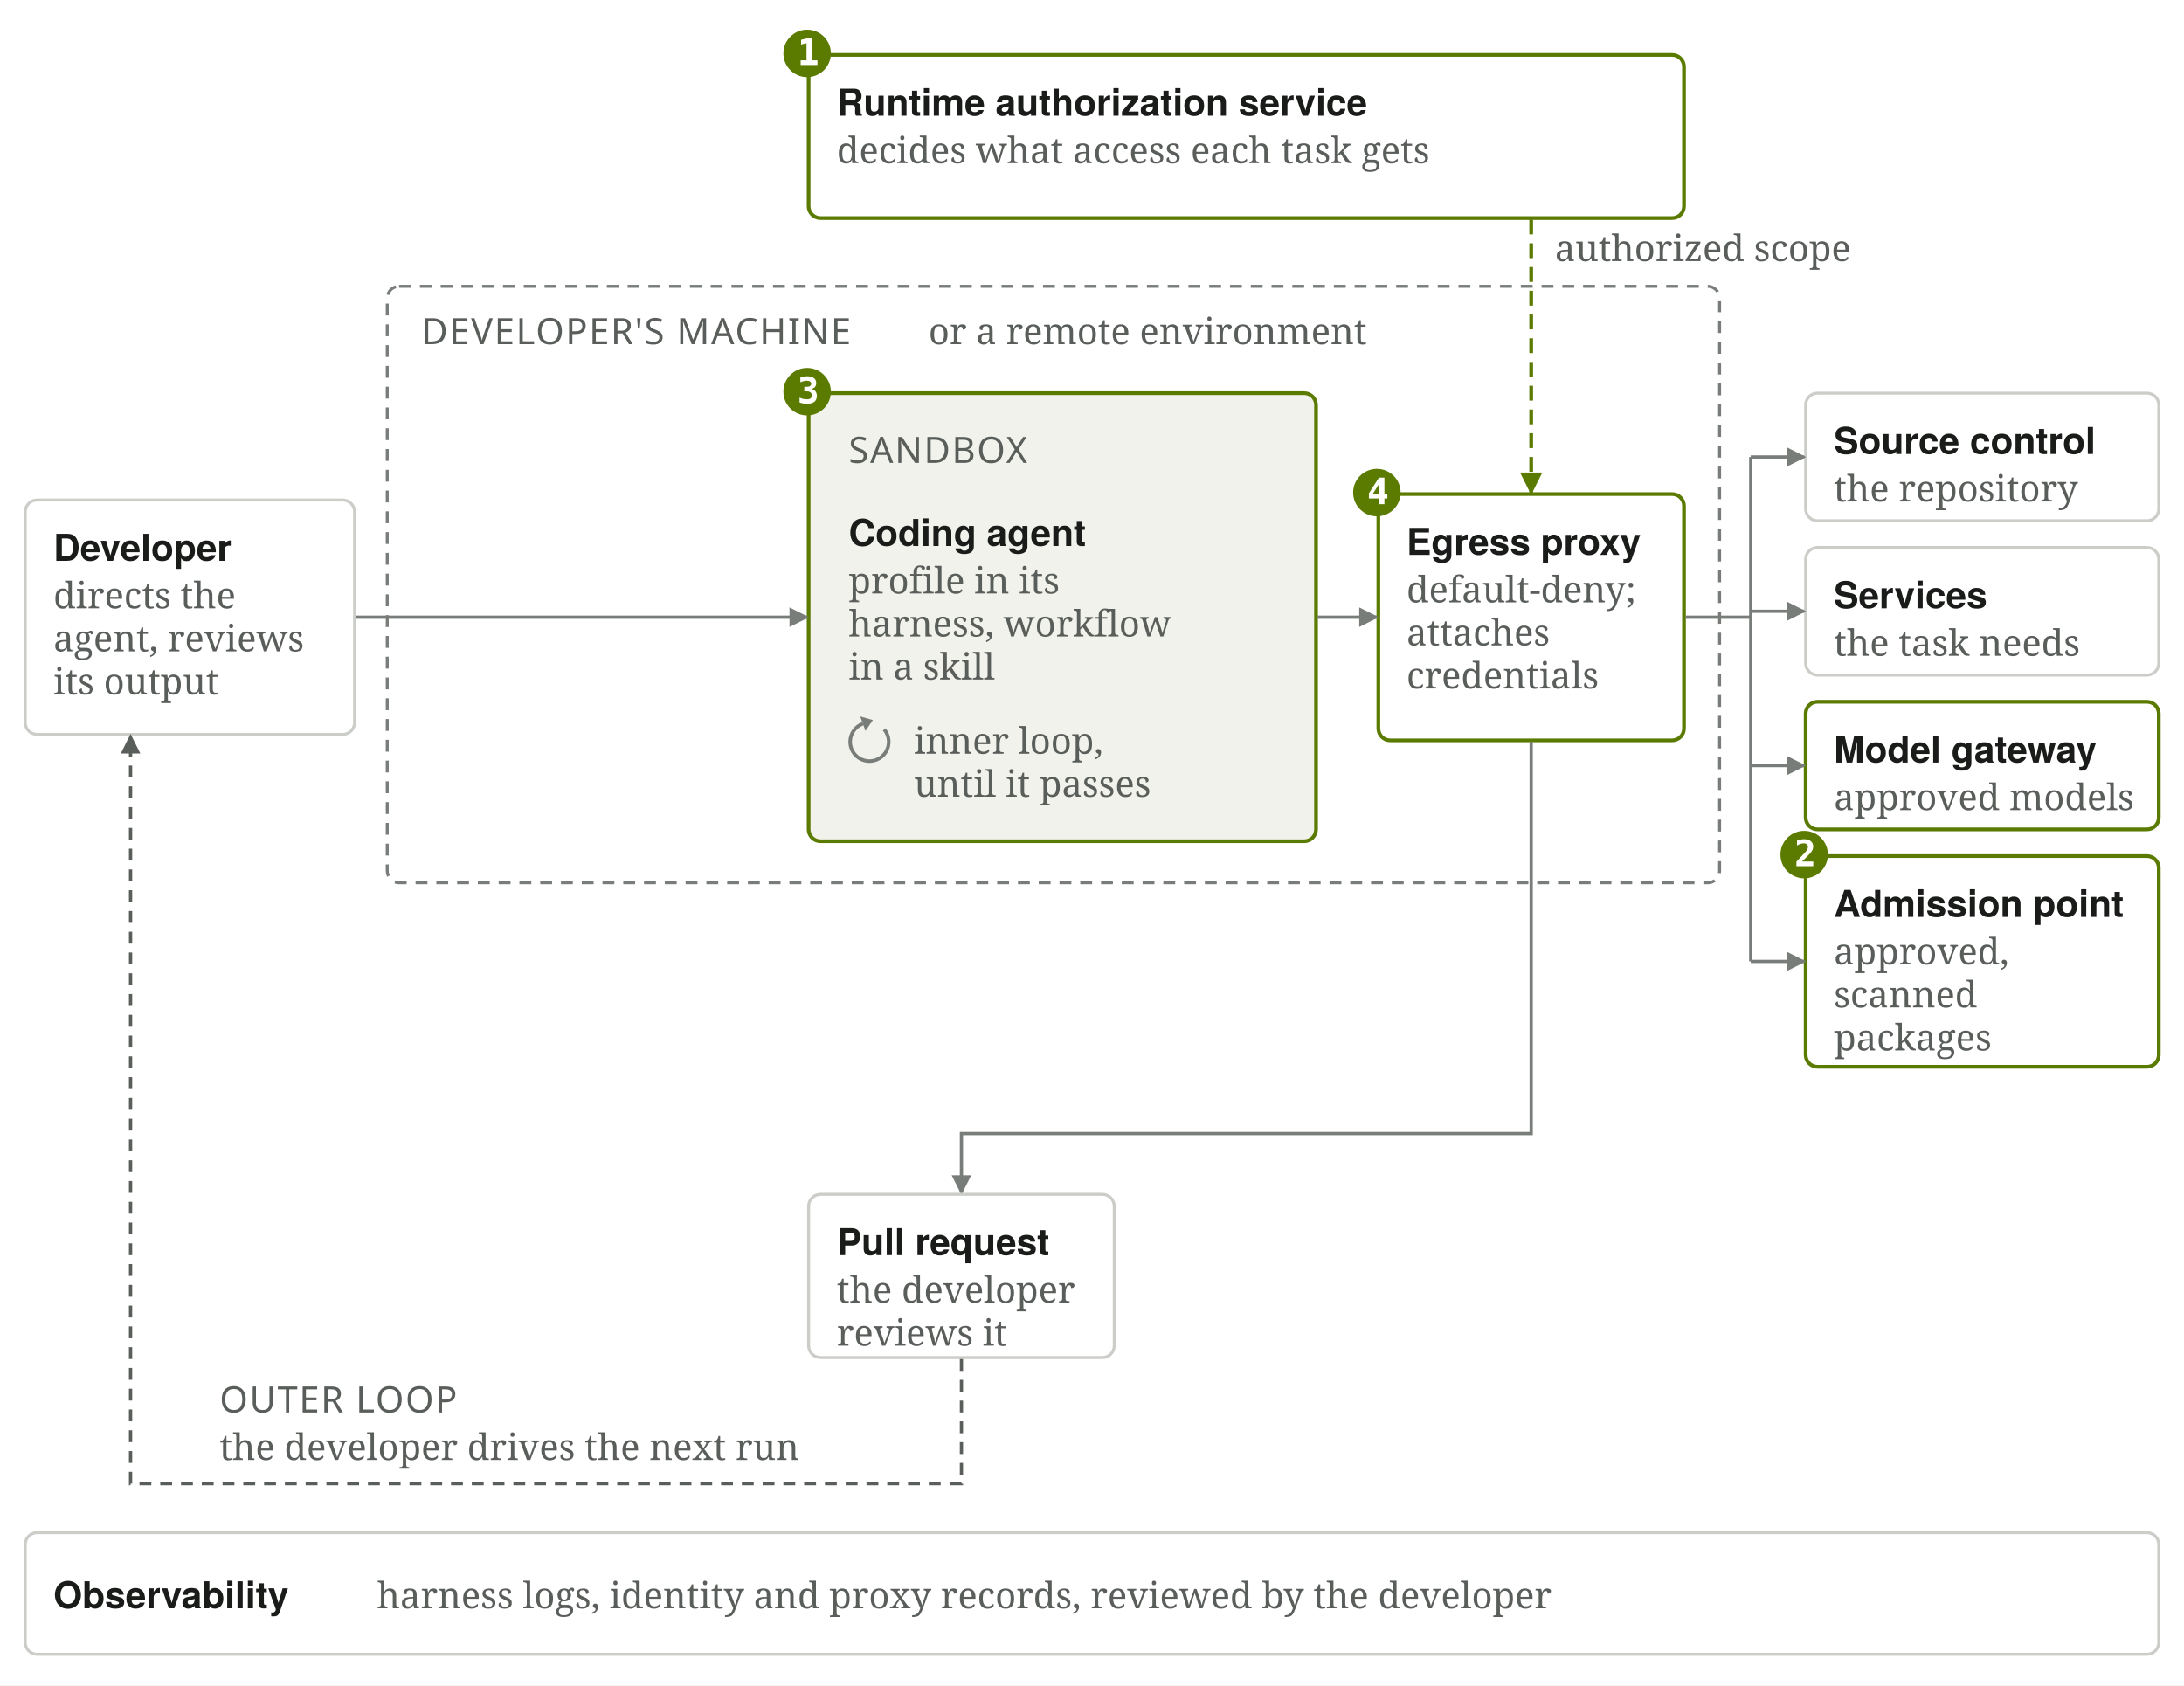
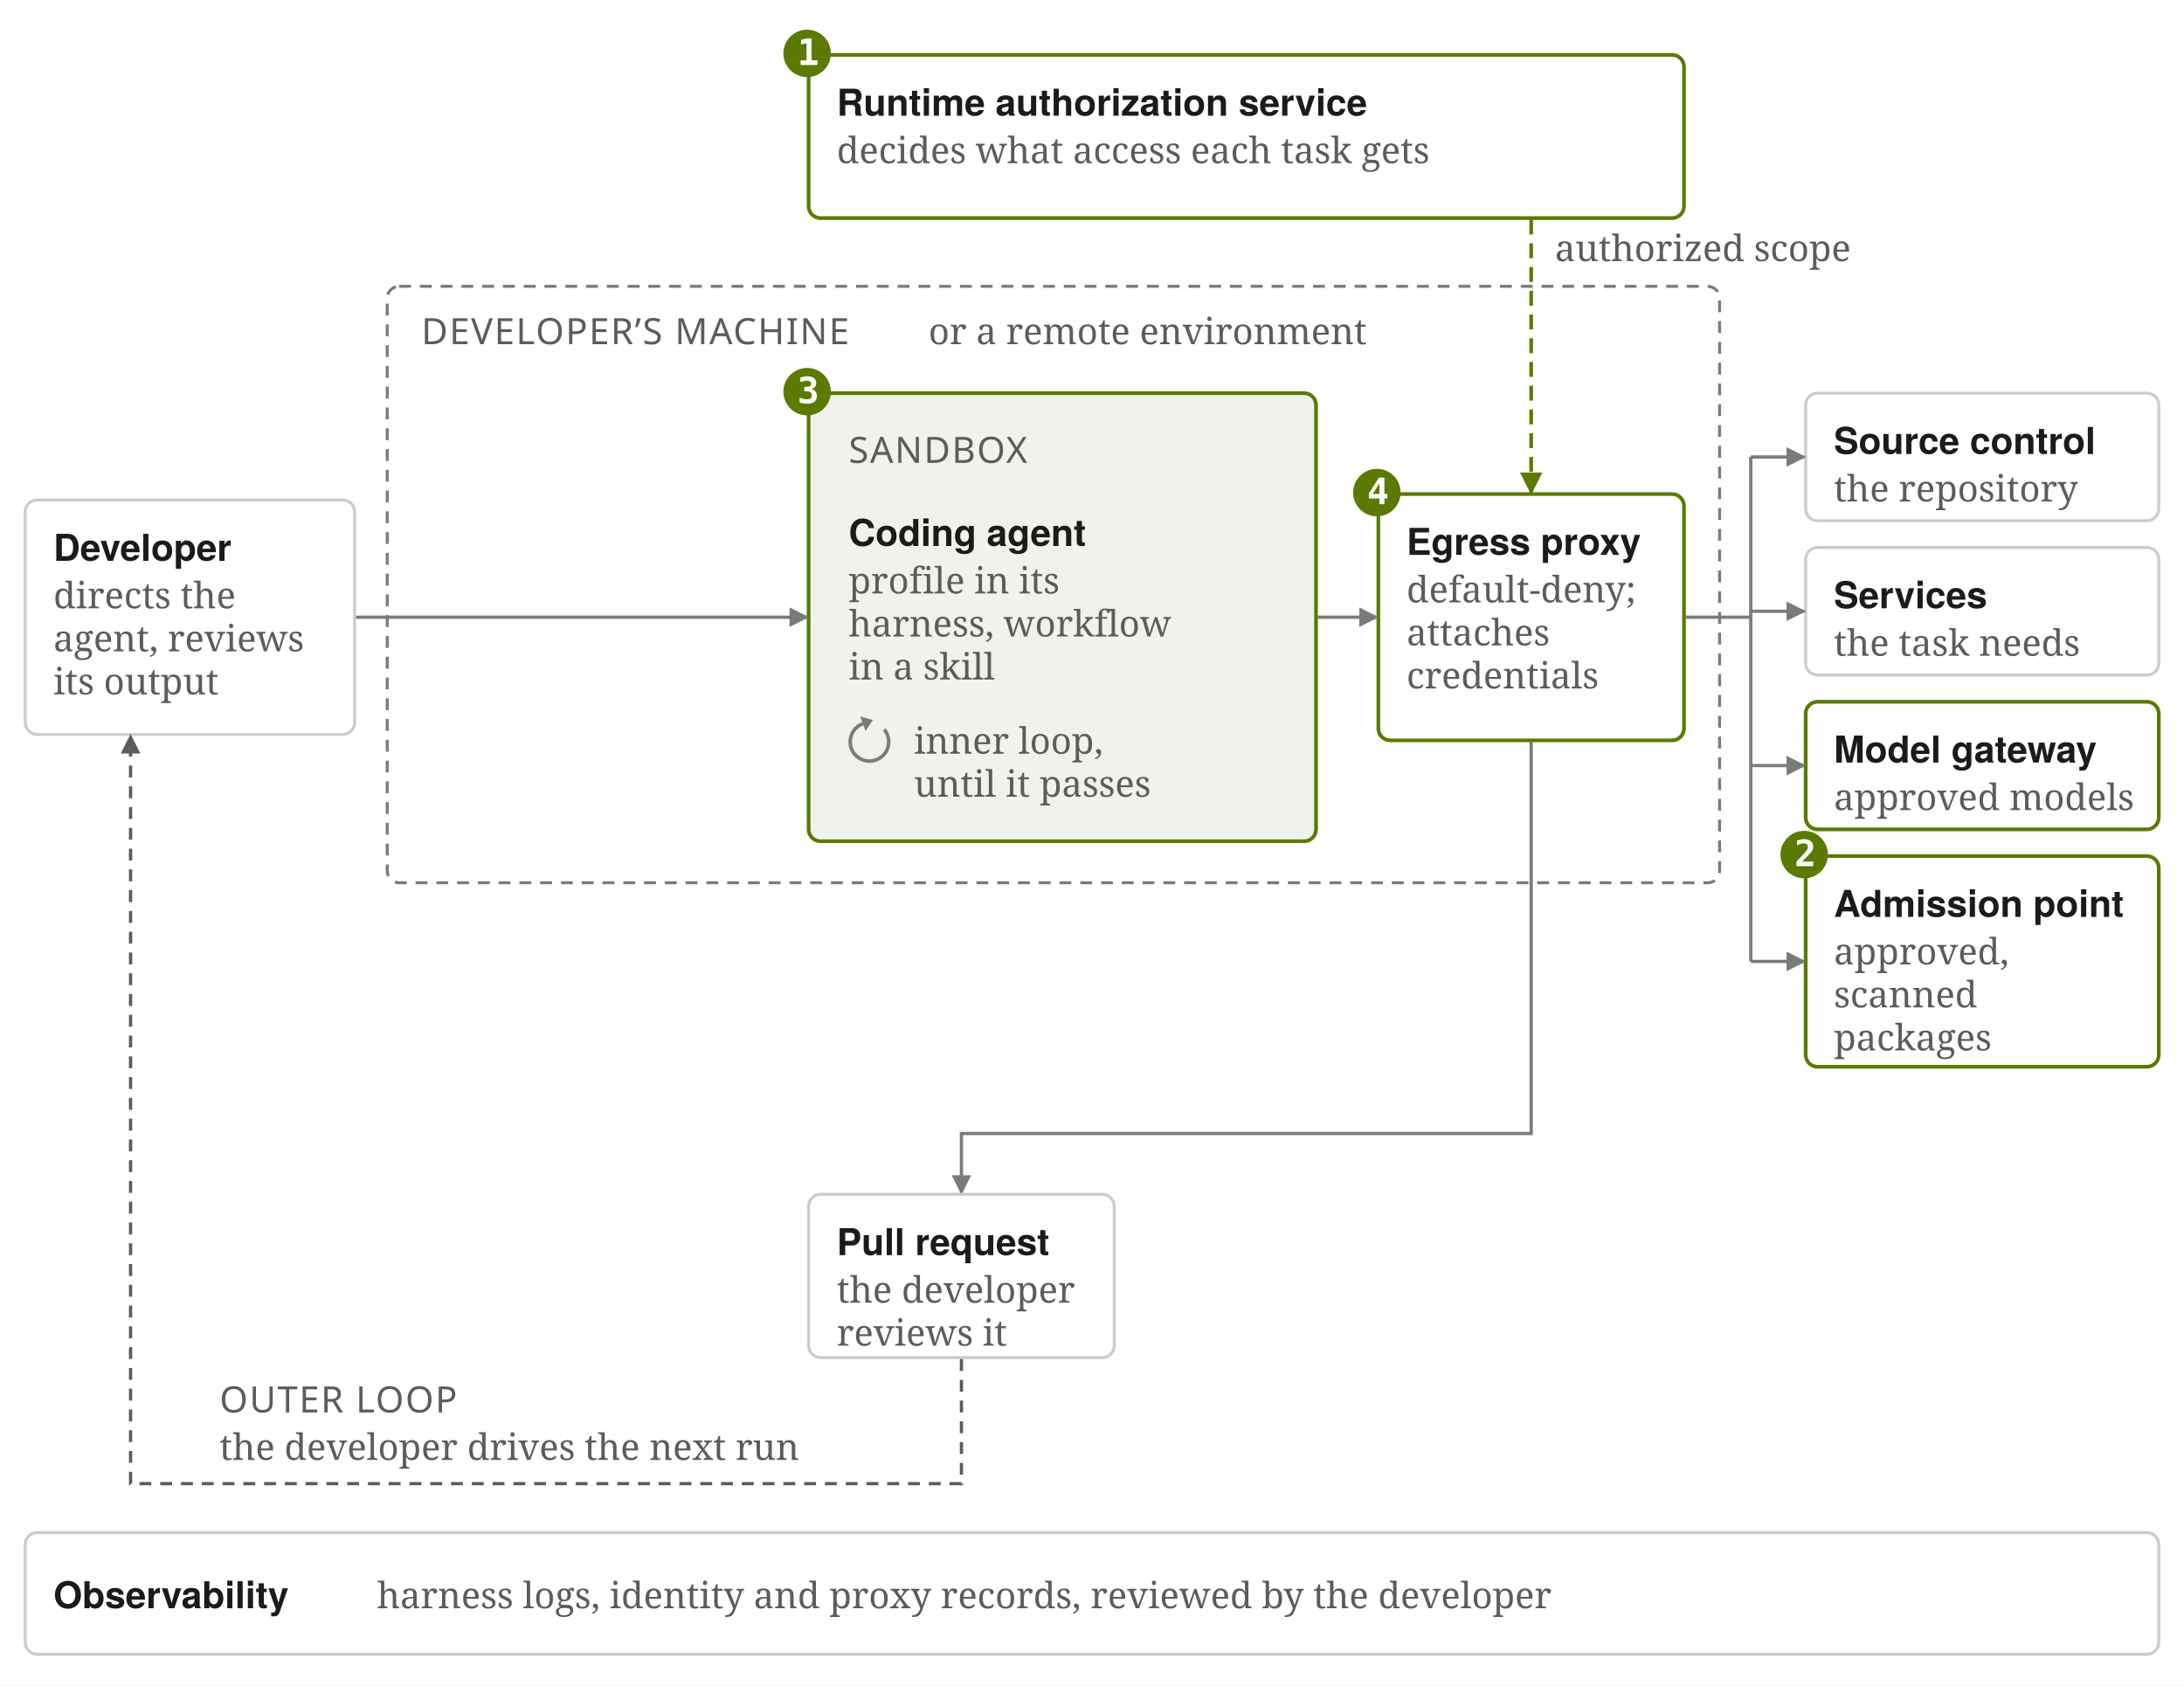
<svg xmlns="http://www.w3.org/2000/svg" viewBox="0 0 736 568" width="736" height="568" role="img" aria-labelledby="sf3-t sf3-d">
  <rect width="736" height="568" fill="#FFFFFF" />
  <defs>
    <marker id="sf3-a" viewBox="0 0 10 10" refX="9" refY="5" markerWidth="6" markerHeight="6" orient="auto-start-reverse">
      <path d="M0 0 L10 5 L0 10 z" fill="#797D79" />
    </marker>
    <marker id="sf3-g" viewBox="0 0 10 10" refX="9" refY="5" markerWidth="6" markerHeight="6" orient="auto-start-reverse">
      <path d="M0 0 L10 5 L0 10 z" fill="#5A7A00" />
    </marker>
    <marker id="sf3-s" viewBox="0 0 10 10" refX="9" refY="5" markerWidth="6" markerHeight="6" orient="auto-start-reverse">
      <path d="M0 0 L10 5 L0 10 z" fill="#5A5E5A" />
    </marker>
  </defs>
  <g transform="translate(8 8)">
    <rect x="264.5" y="10.5" width="295" height="55" rx="4" fill="none" stroke="#5A7A00" stroke-width="1.25" />
    <circle cx="264" cy="10" r="8" fill="#5A7A00" />
    <text x="260.7" y="13.9" font-family="'IBM Plex Mono',ui-monospace,'SF Mono',Menlo,Consolas,monospace" font-size="12.25" fill="#FFFFFF" font-weight="600">1</text>
    <text x="274" y="31" font-family="Figtree,'Avenir Next','Helvetica Neue',sans-serif" font-size="12.5" fill="#1A1C1A" font-weight="600">Runtime authorization service</text>
    <text x="274" y="47.0" font-family="'IBM Plex Serif',Charter,Georgia,serif" font-size="12.25" fill="#5A5E5A" font-weight="400">decides what access each task gets</text>
    <path d="M508 66 L508 158" fill="none" stroke="#5A7A00" stroke-width="1.25" stroke-dasharray="5 3" marker-end="url(#sf3-g)" />
    <text x="516.0" y="80" font-family="'IBM Plex Serif',Charter,Georgia,serif" font-size="12.25" fill="#5A5E5A" font-weight="400">authorized scope</text>
    <rect x="122.5" y="88.5" width="449" height="201" rx="4" fill="none" stroke="#797D79" stroke-width="1" stroke-dasharray="4 3" />
-     <text x="134" y="108" font-family="'Chakra Petch','Avenir Next',sans-serif" font-size="12.25" fill="#5A5E5A" font-weight="500" letter-spacing="0.04em">DEVELOPER'S MACHINE</text>
+     <text x="134" y="108" font-family="'Chakra Petch','Avenir Next',sans-serif" font-size="12.25" fill="#5A5E5A" font-weight="500" letter-spacing="0.04em">DEVELOPER’S MACHINE</text>
    <text x="304.925" y="108" font-family="'IBM Plex Serif',Charter,Georgia,serif" font-size="12.25" fill="#5A5E5A" font-weight="400">or a remote environment</text>
    <rect x="0.5" y="160.5" width="111" height="79" rx="4" fill="none" stroke="#CBCDC8" stroke-width="1" />
    <text x="10" y="181" font-family="Figtree,'Avenir Next','Helvetica Neue',sans-serif" font-size="12.5" fill="#1A1C1A" font-weight="600">Developer</text>
    <text x="10" y="197.0" font-family="'IBM Plex Serif',Charter,Georgia,serif" font-size="12.25" fill="#5A5E5A" font-weight="400">directs the</text>
    <text x="10" y="211.5" font-family="'IBM Plex Serif',Charter,Georgia,serif" font-size="12.25" fill="#5A5E5A" font-weight="400">agent, reviews</text>
    <text x="10" y="226.0" font-family="'IBM Plex Serif',Charter,Georgia,serif" font-size="12.25" fill="#5A5E5A" font-weight="400">its output</text>
    <rect x="264.5" y="124.5" width="171" height="151" rx="4" fill="#F1F2EC" stroke="#5A7A00" stroke-width="1.25" />
    <circle cx="264" cy="124" r="8" fill="#5A7A00" />
    <text x="260.7" y="127.9" font-family="'IBM Plex Mono',ui-monospace,'SF Mono',Menlo,Consolas,monospace" font-size="12.25" fill="#FFFFFF" font-weight="600">3</text>
    <text x="278" y="148" font-family="'Chakra Petch','Avenir Next',sans-serif" font-size="12.25" fill="#5A5E5A" font-weight="500" letter-spacing="0.04em">SANDBOX</text>
    <text x="278" y="176" font-family="Figtree,'Avenir Next','Helvetica Neue',sans-serif" font-size="12.5" fill="#1A1C1A" font-weight="600">Coding agent</text>
    <text x="278" y="192.0" font-family="'IBM Plex Serif',Charter,Georgia,serif" font-size="12.25" fill="#5A5E5A" font-weight="400">profile in its</text>
    <text x="278" y="206.5" font-family="'IBM Plex Serif',Charter,Georgia,serif" font-size="12.25" fill="#5A5E5A" font-weight="400">harness, workflow</text>
    <text x="278" y="221.0" font-family="'IBM Plex Serif',Charter,Georgia,serif" font-size="12.25" fill="#5A5E5A" font-weight="400">in a skill</text>
    <path d="M289.98 237.82 A6.5 6.5 0 1 1 282.78 235.89" fill="none" stroke="#797D79" stroke-width="1.2" />
    <path d="M286.16 234.66 L283.67 238.34 L281.89 233.45 z" fill="#797D79" />
    <text x="300" y="246" font-family="'IBM Plex Serif',Charter,Georgia,serif" font-size="12.25" fill="#5A5E5A" font-weight="400">inner loop,</text>
    <text x="300" y="260.5" font-family="'IBM Plex Serif',Charter,Georgia,serif" font-size="12.25" fill="#5A5E5A" font-weight="400">until it passes</text>
    <path d="M112 200 L264 200" fill="none" stroke="#797D79" stroke-width="1.1" marker-end="url(#sf3-a)" />
    <rect x="456.5" y="158.5" width="103" height="83" rx="4" fill="none" stroke="#5A7A00" stroke-width="1.25" />
    <circle cx="456" cy="158" r="8" fill="#5A7A00" />
    <text x="452.7" y="161.9" font-family="'IBM Plex Mono',ui-monospace,'SF Mono',Menlo,Consolas,monospace" font-size="12.25" fill="#FFFFFF" font-weight="600">4</text>
    <text x="466" y="179" font-family="Figtree,'Avenir Next','Helvetica Neue',sans-serif" font-size="12.5" fill="#1A1C1A" font-weight="600">Egress proxy</text>
    <text x="466" y="195.0" font-family="'IBM Plex Serif',Charter,Georgia,serif" font-size="12.25" fill="#5A5E5A" font-weight="400">default-deny;</text>
    <text x="466" y="209.5" font-family="'IBM Plex Serif',Charter,Georgia,serif" font-size="12.25" fill="#5A5E5A" font-weight="400">attaches</text>
    <text x="466" y="224.0" font-family="'IBM Plex Serif',Charter,Georgia,serif" font-size="12.25" fill="#5A5E5A" font-weight="400">credentials</text>
    <path d="M436 200 L456 200" fill="none" stroke="#797D79" stroke-width="1.1" marker-end="url(#sf3-a)" />
    <rect x="600.5" y="124.5" width="119" height="43" rx="4" fill="none" stroke="#CBCDC8" stroke-width="1" />
    <text x="610" y="145" font-family="Figtree,'Avenir Next','Helvetica Neue',sans-serif" font-size="12.5" fill="#1A1C1A" font-weight="600">Source control</text>
    <text x="610" y="161.0" font-family="'IBM Plex Serif',Charter,Georgia,serif" font-size="12.25" fill="#5A5E5A" font-weight="400">the repository</text>
    <rect x="600.5" y="176.5" width="119" height="43" rx="4" fill="none" stroke="#CBCDC8" stroke-width="1" />
    <text x="610" y="197" font-family="Figtree,'Avenir Next','Helvetica Neue',sans-serif" font-size="12.5" fill="#1A1C1A" font-weight="600">Services</text>
    <text x="610" y="213.0" font-family="'IBM Plex Serif',Charter,Georgia,serif" font-size="12.25" fill="#5A5E5A" font-weight="400">the task needs</text>
    <rect x="600.5" y="228.5" width="119" height="43" rx="4" fill="none" stroke="#5A7A00" stroke-width="1.25" />
    <text x="610" y="249" font-family="Figtree,'Avenir Next','Helvetica Neue',sans-serif" font-size="12.5" fill="#1A1C1A" font-weight="600">Model gateway</text>
    <text x="610" y="265.0" font-family="'IBM Plex Serif',Charter,Georgia,serif" font-size="12.25" fill="#5A5E5A" font-weight="400">approved models</text>
    <rect x="600.5" y="280.5" width="119" height="71" rx="4" fill="none" stroke="#5A7A00" stroke-width="1.25" />
    <circle cx="600" cy="280" r="8" fill="#5A7A00" />
    <text x="596.7" y="283.9" font-family="'IBM Plex Mono',ui-monospace,'SF Mono',Menlo,Consolas,monospace" font-size="12.25" fill="#FFFFFF" font-weight="600">2</text>
    <text x="610" y="301" font-family="Figtree,'Avenir Next','Helvetica Neue',sans-serif" font-size="12.5" fill="#1A1C1A" font-weight="600">Admission point</text>
    <text x="610" y="317.0" font-family="'IBM Plex Serif',Charter,Georgia,serif" font-size="12.25" fill="#5A5E5A" font-weight="400">approved,</text>
    <text x="610" y="331.5" font-family="'IBM Plex Serif',Charter,Georgia,serif" font-size="12.25" fill="#5A5E5A" font-weight="400">scanned</text>
    <text x="610" y="346.0" font-family="'IBM Plex Serif',Charter,Georgia,serif" font-size="12.25" fill="#5A5E5A" font-weight="400">packages</text>
    <path d="M560 200 L582 200" fill="none" stroke="#797D79" stroke-width="1.1" />
    <path d="M582 146 L582 316" fill="none" stroke="#797D79" stroke-width="1.1" />
    <path d="M582 146 L600 146" fill="none" stroke="#797D79" stroke-width="1.1" marker-end="url(#sf3-a)" />
    <path d="M582 198 L600 198" fill="none" stroke="#797D79" stroke-width="1.1" marker-end="url(#sf3-a)" />
    <path d="M582 250 L600 250" fill="none" stroke="#797D79" stroke-width="1.1" marker-end="url(#sf3-a)" />
    <path d="M582 316 L600 316" fill="none" stroke="#797D79" stroke-width="1.1" marker-end="url(#sf3-a)" />
    <path d="M508 242 L508 374 L316 374 L316 394" fill="none" stroke="#797D79" stroke-width="1.1" marker-end="url(#sf3-a)" />
    <rect x="264.5" y="394.5" width="103" height="55" rx="4" fill="none" stroke="#CBCDC8" stroke-width="1" />
    <text x="274" y="415" font-family="Figtree,'Avenir Next','Helvetica Neue',sans-serif" font-size="12.5" fill="#1A1C1A" font-weight="600">Pull request</text>
    <text x="274" y="431.0" font-family="'IBM Plex Serif',Charter,Georgia,serif" font-size="12.25" fill="#5A5E5A" font-weight="400">the developer</text>
    <text x="274" y="445.5" font-family="'IBM Plex Serif',Charter,Georgia,serif" font-size="12.25" fill="#5A5E5A" font-weight="400">reviews it</text>
    <path d="M316 450 L316 492 L36 492 L36 240" fill="none" stroke="#5A5E5A" stroke-width="1.1" stroke-dasharray="4 3" marker-end="url(#sf3-s)" />
    <text x="66" y="468" font-family="'Chakra Petch','Avenir Next',sans-serif" font-size="12.25" fill="#5A5E5A" font-weight="500" letter-spacing="0.04em">OUTER LOOP</text>
    <text x="66" y="484" font-family="'IBM Plex Serif',Charter,Georgia,serif" font-size="12.25" fill="#5A5E5A" font-weight="400">the developer drives the next run</text>
    <rect x="0.5" y="508.5" width="719" height="41" rx="4" fill="none" stroke="#CBCDC8" stroke-width="1" />
    <text x="10" y="534" font-family="Figtree,'Avenir Next','Helvetica Neue',sans-serif" font-size="12.5" fill="#1A1C1A" font-weight="600">Observability</text>
    <text x="119.062" y="534" font-family="'IBM Plex Serif',Charter,Georgia,serif" font-size="12.25" fill="#5A5E5A" font-weight="400">harness logs, identity and proxy records, reviewed by the developer</text>
  </g>
</svg>
